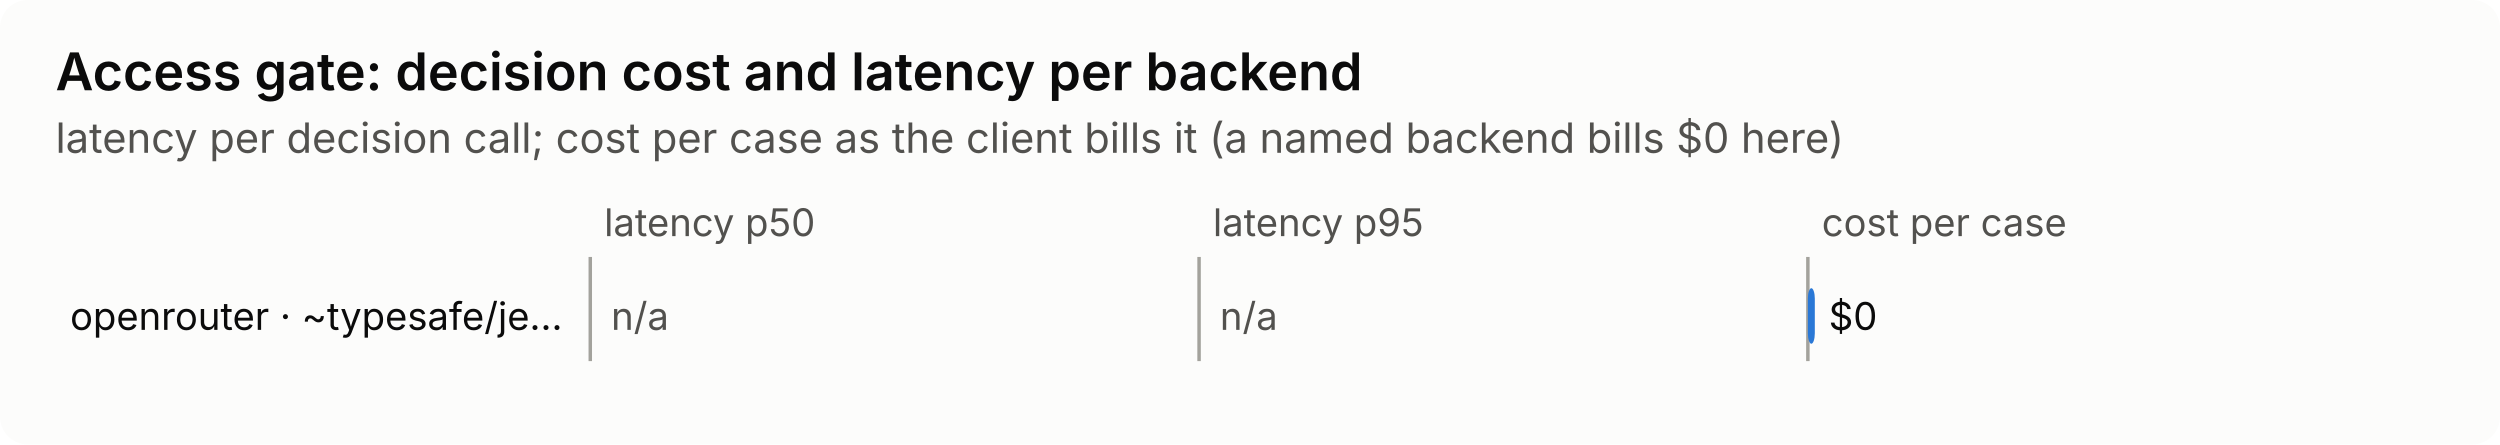
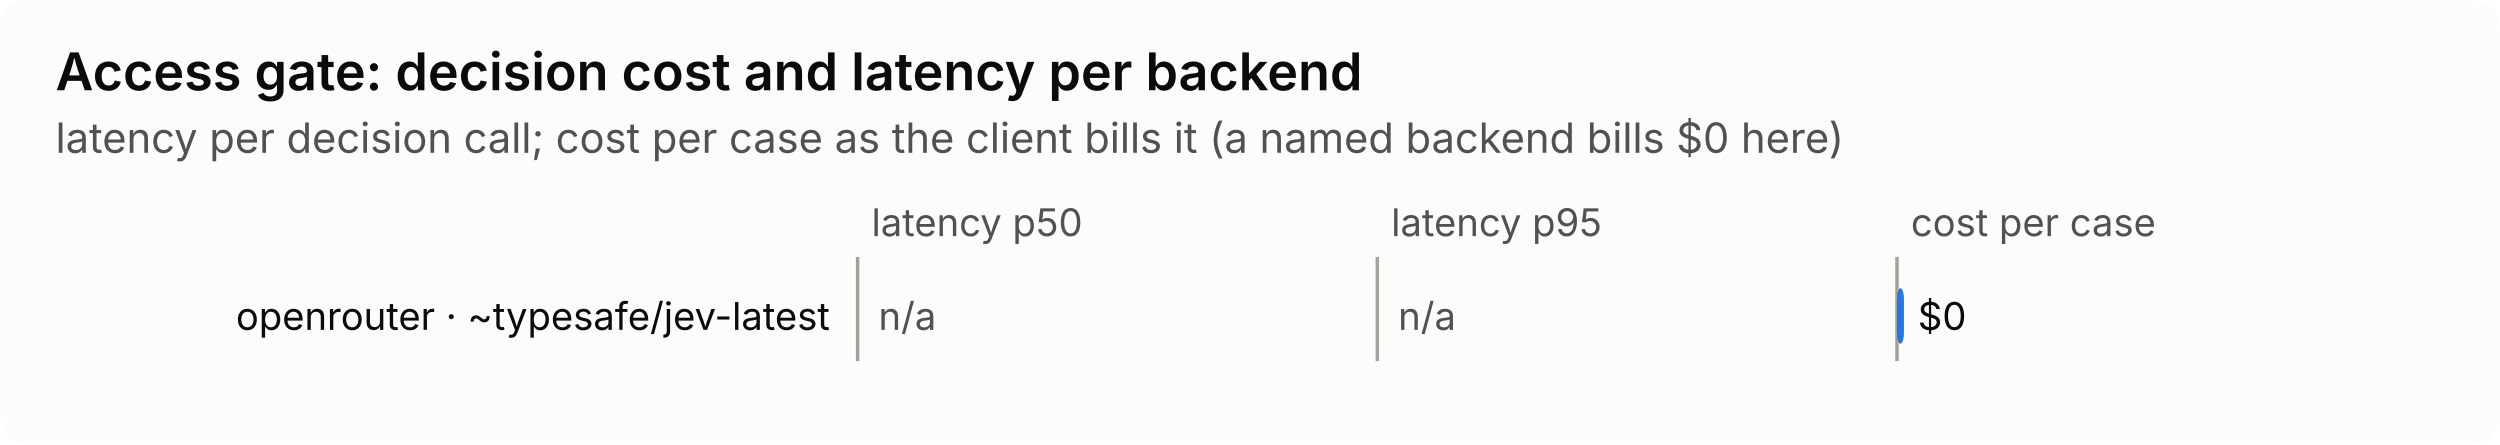
<svg xmlns="http://www.w3.org/2000/svg" viewBox="0 0 720 128" width="720" height="128" role="img" aria-label="Access gate: decision cost and latency per backend">
  <style>
text{font-family:system-ui,-apple-system,"Segoe UI",sans-serif}
.t{font-size:15px;font-weight:600}.st{font-size:12px}.ax{font-size:11px}.lab{font-size:11px}
.g,.a,.guide{stroke-width:1}.guide{stroke-dasharray:4 4}.fake{font-size:13px;font-weight:700}
.bg{fill:#fcfcfb}.dot{stroke:#fcfcfb}text{fill:#0b0b0b}.st,.ax{fill:#52514e}.g{stroke:#e4e3df}.a,.guide{stroke:#a3a29c}.l1{stroke:#2a78d6}.d1{fill:#2a78d6}.fake{fill:#c43534}
@media (prefers-color-scheme: dark){.bg{fill:#1a1a19}.dot{stroke:#1a1a19}text{fill:#f0efec}.st,.ax{fill:#c3c2b7}.g{stroke:#353532}.a,.guide{stroke:#6b6a64}.l1{stroke:#3987e5}.d1{fill:#3987e5}.fake{fill:#e66767}}
</style>
  <rect width="720" height="128" rx="8" class="bg" />
  <text class="t" x="16" y="26">Access gate: decision cost and latency per backend</text>
  <text class="st" x="16" y="44">latency per decision call; cost per case as the client bills it (a named backend bills $0 here)</text>
-   <text class="lab" x="162" y="95" text-anchor="end">openrouter · ~typesafe/je…</text>
-   <text class="ax" x="174" y="68">latency p50</text>
-   <line class="a" x1="170" x2="170" y1="74" y2="104" />
-   <text class="ax" x="176" y="95">n/a</text>
-   <text class="ax" x="349.333" y="68">latency p95</text>
-   <line class="a" x1="345.333" x2="345.333" y1="74" y2="104" />
-   <text class="ax" x="351.333" y="95">n/a</text>
-   <text class="ax" x="524.667" y="68">cost per case</text>
-   <line class="a" x1="520.667" x2="520.667" y1="74" y2="104" />
-   <rect x="520.667" y="83" width="2" height="16" rx="3" class="d1" />
-   <text class="lab" x="526.67" y="95">$0</text>
+   <text class="lab" x="239" y="95" text-anchor="end">openrouter · ~typesafe/jev-latest</text>
+   <text class="ax" x="251" y="68">latency p50</text>
+   <line class="a" x1="247" x2="247" y1="74" y2="104" />
+   <text class="ax" x="253" y="95">n/a</text>
+   <text class="ax" x="400.667" y="68">latency p95</text>
+   <line class="a" x1="396.667" x2="396.667" y1="74" y2="104" />
+   <text class="ax" x="402.667" y="95">n/a</text>
+   <text class="ax" x="550.333" y="68">cost per case</text>
+   <line class="a" x1="546.333" x2="546.333" y1="74" y2="104" />
+   <rect x="546.333" y="83" width="2" height="16" rx="3" class="d1" />
+   <text class="lab" x="552.33" y="95">$0</text>
</svg>
